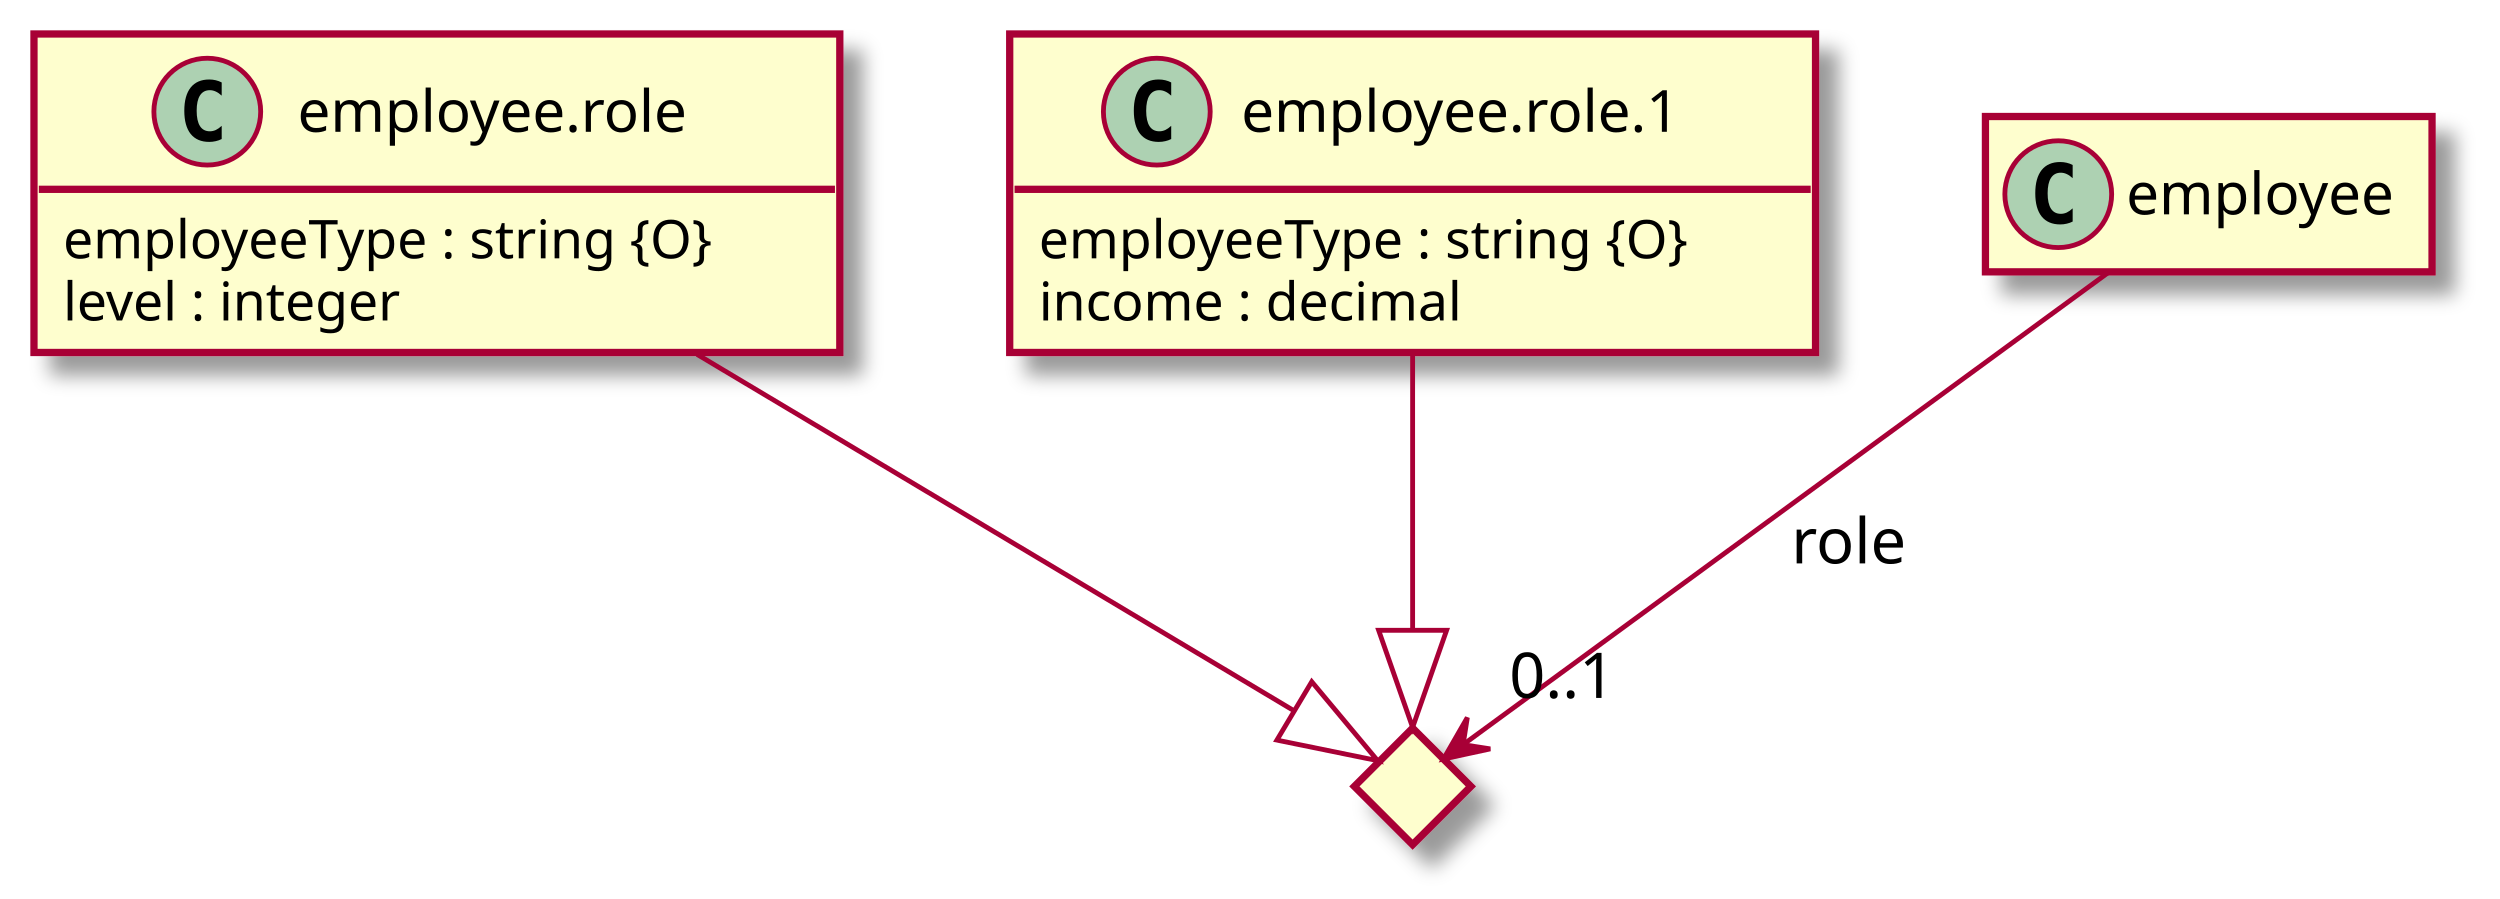
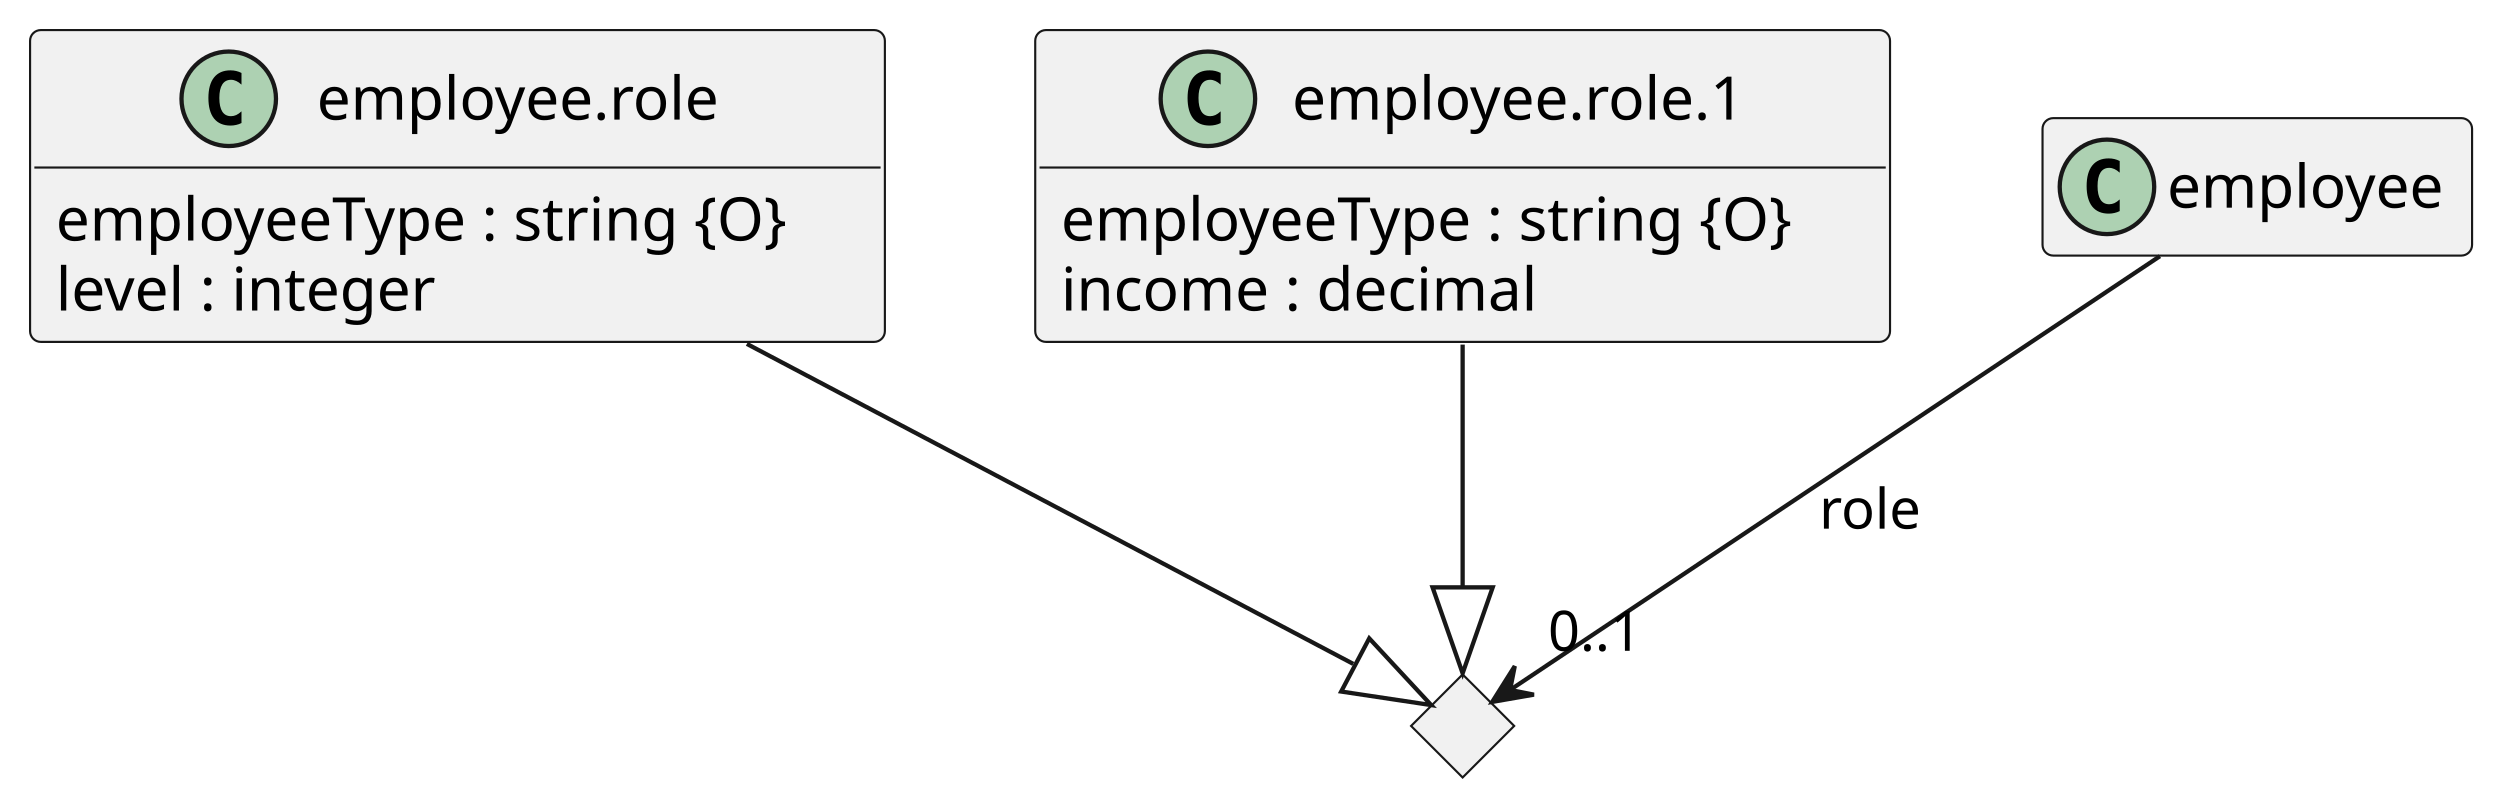
- <svg xmlns="http://www.w3.org/2000/svg" contentScriptType="application/ecmascript" contentStyleType="text/css" height="185px" preserveAspectRatio="none" style="width:515px;height:185px;" version="1.1" viewBox="0 0 515 185" width="515px" zoomAndPan="magnify">
-   <defs>
-     <filter height="300%" id="f1w006r27akrof" width="300%" x="-1" y="-1">
-       <feGaussianBlur result="blurOut" stdDeviation="2.0" />
-       <feColorMatrix in="blurOut" result="blurOut2" type="matrix" values="0 0 0 0 0 0 0 0 0 0 0 0 0 0 0 0 0 0 .4 0" />
-       <feOffset dx="4.0" dy="4.0" in="blurOut2" result="blurOut3" />
-       <feBlend in="SourceGraphic" in2="blurOut3" mode="normal" />
-     </filter>
-   </defs>
+ <svg xmlns="http://www.w3.org/2000/svg" contentStyleType="text/css" height="188px" preserveAspectRatio="none" style="width:582px;height:188px;background:#FFFFFF;" version="1.1" viewBox="0 0 582 188" width="582px" zoomAndPan="magnify">
+   <defs />
  <g>
-     <rect codeLine="8" fill="#FEFECE" filter="url(#f1w006r27akrof)" height="65.609" id="employee.role" style="stroke:#A80036;stroke-width:1.5;" width="166" x="7" y="7" />
-     <ellipse cx="42.7" cy="23" fill="#ADD1B2" rx="11" ry="11" style="stroke:#A80036;stroke-width:1.0;" />
-     <path d="M45.669,28.641 Q45.091,28.938 44.45,29.078 Q43.809,29.234 43.106,29.234 Q40.606,29.234 39.278,27.594 Q37.966,25.938 37.966,22.812 Q37.966,19.688 39.278,18.031 Q40.606,16.375 43.106,16.375 Q43.809,16.375 44.45,16.531 Q45.106,16.688 45.669,16.984 L45.669,19.703 Q45.044,19.125 44.45,18.859 Q43.856,18.578 43.231,18.578 Q41.888,18.578 41.2,19.656 Q40.513,20.719 40.513,22.812 Q40.513,24.906 41.2,25.984 Q41.888,27.047 43.231,27.047 Q43.856,27.047 44.45,26.781 Q45.044,26.5 45.669,25.922 L45.669,28.641 Z " fill="#000000" />
-     <text fill="#000000" font-family="sans-serif" font-size="12" lengthAdjust="spacing" textLength="88" x="61.3" y="27.154">employee.role</text>
-     <line style="stroke:#A80036;stroke-width:1.5;" x1="8" x2="172" y1="39" y2="39" />
-     <text fill="#000000" font-family="sans-serif" font-size="11" lengthAdjust="spacing" textLength="154" x="13" y="53.21">employeeType : string {O}</text>
-     <text fill="#000000" font-family="sans-serif" font-size="11" lengthAdjust="spacing" textLength="78" x="13" y="66.015">level : integer</text>
-     <rect codeLine="13" fill="#FEFECE" filter="url(#f1w006r27akrof)" height="65.609" id="employee.role.1" style="stroke:#A80036;stroke-width:1.5;" width="166" x="208" y="7" />
-     <ellipse cx="238.3" cy="23" fill="#ADD1B2" rx="11" ry="11" style="stroke:#A80036;stroke-width:1.0;" />
-     <path d="M241.269,28.641 Q240.691,28.938 240.05,29.078 Q239.409,29.234 238.706,29.234 Q236.206,29.234 234.878,27.594 Q233.566,25.938 233.566,22.812 Q233.566,19.688 234.878,18.031 Q236.206,16.375 238.706,16.375 Q239.409,16.375 240.05,16.531 Q240.706,16.688 241.269,16.984 L241.269,19.703 Q240.644,19.125 240.05,18.859 Q239.456,18.578 238.831,18.578 Q237.488,18.578 236.8,19.656 Q236.113,20.719 236.113,22.812 Q236.113,24.906 236.8,25.984 Q237.488,27.047 238.831,27.047 Q239.456,27.047 240.05,26.781 Q240.644,26.5 241.269,25.922 L241.269,28.641 Z " fill="#000000" />
-     <text fill="#000000" font-family="sans-serif" font-size="12" lengthAdjust="spacing" textLength="100" x="255.7" y="27.154">employee.role.1</text>
-     <line style="stroke:#A80036;stroke-width:1.5;" x1="209" x2="373" y1="39" y2="39" />
-     <text fill="#000000" font-family="sans-serif" font-size="11" lengthAdjust="spacing" textLength="154" x="214" y="53.21">employeeType : string {O}</text>
-     <text fill="#000000" font-family="sans-serif" font-size="11" lengthAdjust="spacing" textLength="97" x="214" y="66.015">income : decimal</text>
-     <rect codeLine="18" fill="#FEFECE" filter="url(#f1w006r27akrof)" height="32" id="employee" style="stroke:#A80036;stroke-width:1.5;" width="92" x="409" y="24" />
-     <ellipse cx="424" cy="40" fill="#ADD1B2" rx="11" ry="11" style="stroke:#A80036;stroke-width:1.0;" />
-     <path d="M426.969,45.641 Q426.391,45.938 425.75,46.078 Q425.109,46.234 424.406,46.234 Q421.906,46.234 420.578,44.594 Q419.266,42.938 419.266,39.812 Q419.266,36.688 420.578,35.031 Q421.906,33.375 424.406,33.375 Q425.109,33.375 425.75,33.531 Q426.406,33.688 426.969,33.984 L426.969,36.703 Q426.344,36.125 425.75,35.859 Q425.156,35.578 424.531,35.578 Q423.188,35.578 422.5,36.656 Q421.812,37.719 421.812,39.812 Q421.812,41.906 422.5,42.984 Q423.188,44.047 424.531,44.047 Q425.156,44.047 425.75,43.781 Q426.344,43.5 426.969,42.922 L426.969,45.641 Z " fill="#000000" />
-     <text fill="#000000" font-family="sans-serif" font-size="12" lengthAdjust="spacing" textLength="60" x="438" y="44.154">employee</text>
-     <polygon fill="#FEFECE" filter="url(#f1w006r27akrof)" points="291,150,303,162,291,174,279,162,291,150" style="stroke:#A80036;stroke-width:1.5;" />
-     <path codeLine="23" d="M434.23,56.2 C398.87,82.07 328.21,133.77 301.53,153.3 " fill="none" id="employee-to-anon1" style="stroke:#A80036;stroke-width:1.0;" />
-     <polygon fill="#A80036" points="297.36,156.35,306.987,154.271,301.397,153.401,302.268,147.811,297.36,156.35" style="stroke:#A80036;stroke-width:1.0;" />
-     <text fill="#000000" font-family="sans-serif" font-size="13" lengthAdjust="spacing" textLength="24" x="369" y="116.067">role</text>
-     <text fill="#000000" font-family="sans-serif" font-size="13" lengthAdjust="spacing" textLength="24" x="310.901" y="143.768">0..1</text>
-     <path codeLine="25" d="M143.6,73 C183.47,96.8 236.04,128.19 266.42,146.33 " fill="none" id="employee.role-to-anon1" style="stroke:#A80036;stroke-width:1.0;" />
-     <polygon fill="none" points="270.22,140.44,283.8,156.7,263.04,152.46,270.22,140.44" style="stroke:#A80036;stroke-width:1.0;" />
-     <path codeLine="27" d="M291,73.16 C291,90.73 291,112.39 291,129.8 " fill="none" id="employee.role.1-to-anon1" style="stroke:#A80036;stroke-width:1.0;" />
-     <polygon fill="none" points="298,129.84,291,149.84,284,129.84,298,129.84" style="stroke:#A80036;stroke-width:1.0;" />
+     <g id="elem_employee.role">
+       <rect codeLine="8" fill="#F1F1F1" height="72.594" id="employee.role" rx="2.5" ry="2.5" style="stroke:#181818;stroke-width:0.5;" width="199" x="7" y="7" />
+       <ellipse cx="53.25" cy="23" fill="#ADD1B2" rx="11" ry="11" style="stroke:#181818;stroke-width:1.0;" />
+       <path d="M56.219,28.641 Q55.641,28.938 55,29.078 Q54.359,29.234 53.656,29.234 Q51.156,29.234 49.828,27.594 Q48.516,25.938 48.516,22.812 Q48.516,19.688 49.828,18.031 Q51.156,16.375 53.656,16.375 Q54.359,16.375 55,16.531 Q55.656,16.688 56.219,16.984 L56.219,19.703 Q55.594,19.125 55,18.859 Q54.406,18.578 53.781,18.578 Q52.438,18.578 51.75,19.656 Q51.062,20.719 51.062,22.812 Q51.062,24.906 51.75,25.984 Q52.438,27.047 53.781,27.047 Q54.406,27.047 55,26.781 Q55.594,26.5 56.219,25.922 L56.219,28.641 Z " fill="#000000" />
+       <text fill="#000000" font-family="sans-serif" font-size="14" lengthAdjust="spacing" textLength="98" x="73.75" y="27.847">employee.role</text>
+       <line style="stroke:#181818;stroke-width:0.5;" x1="8" x2="205" y1="39" y2="39" />
+       <text fill="#000000" font-family="sans-serif" font-size="14" lengthAdjust="spacing" textLength="187" x="13" y="55.995">employeeType : string {O}</text>
+       <text fill="#000000" font-family="sans-serif" font-size="14" lengthAdjust="spacing" textLength="93" x="13" y="72.292">level : integer</text>
+     </g>
+     <g id="elem_employee.role.1">
+       <rect codeLine="13" fill="#F1F1F1" height="72.594" id="employee.role.1" rx="2.5" ry="2.5" style="stroke:#181818;stroke-width:0.5;" width="199" x="241" y="7" />
+       <ellipse cx="281.2" cy="23" fill="#ADD1B2" rx="11" ry="11" style="stroke:#181818;stroke-width:1.0;" />
+       <path d="M284.169,28.641 Q283.591,28.938 282.95,29.078 Q282.309,29.234 281.606,29.234 Q279.106,29.234 277.778,27.594 Q276.466,25.938 276.466,22.812 Q276.466,19.688 277.778,18.031 Q279.106,16.375 281.606,16.375 Q282.309,16.375 282.95,16.531 Q283.606,16.688 284.169,16.984 L284.169,19.703 Q283.544,19.125 282.95,18.859 Q282.356,18.578 281.731,18.578 Q280.387,18.578 279.7,19.656 Q279.012,20.719 279.012,22.812 Q279.012,24.906 279.7,25.984 Q280.387,27.047 281.731,27.047 Q282.356,27.047 282.95,26.781 Q283.544,26.5 284.169,25.922 L284.169,28.641 Z " fill="#000000" />
+       <text fill="#000000" font-family="sans-serif" font-size="14" lengthAdjust="spacing" textLength="111" x="300.8" y="27.847">employee.role.1</text>
+       <line style="stroke:#181818;stroke-width:0.5;" x1="242" x2="439" y1="39" y2="39" />
+       <text fill="#000000" font-family="sans-serif" font-size="14" lengthAdjust="spacing" textLength="187" x="247" y="55.995">employeeType : string {O}</text>
+       <text fill="#000000" font-family="sans-serif" font-size="14" lengthAdjust="spacing" textLength="117" x="247" y="72.292">income : decimal</text>
+     </g>
+     <g id="elem_employee">
+       <rect codeLine="18" fill="#F1F1F1" height="32" id="employee" rx="2.5" ry="2.5" style="stroke:#181818;stroke-width:0.5;" width="100" x="475.5" y="27.5" />
+       <ellipse cx="490.5" cy="43.5" fill="#ADD1B2" rx="11" ry="11" style="stroke:#181818;stroke-width:1.0;" />
+       <path d="M493.469,49.141 Q492.891,49.438 492.25,49.578 Q491.609,49.734 490.906,49.734 Q488.406,49.734 487.078,48.094 Q485.766,46.438 485.766,43.312 Q485.766,40.188 487.078,38.531 Q488.406,36.875 490.906,36.875 Q491.609,36.875 492.25,37.031 Q492.906,37.188 493.469,37.484 L493.469,40.203 Q492.844,39.625 492.25,39.359 Q491.656,39.078 491.031,39.078 Q489.688,39.078 489,40.156 Q488.312,41.219 488.312,43.312 Q488.312,45.406 489,46.484 Q489.688,47.547 491.031,47.547 Q491.656,47.547 492.25,47.281 Q492.844,47 493.469,46.422 L493.469,49.141 Z " fill="#000000" />
+       <text fill="#000000" font-family="sans-serif" font-size="14" lengthAdjust="spacing" textLength="68" x="504.5" y="48.347">employee</text>
+     </g>
+     <g id="elem_anon1">
+       <polygon fill="#F1F1F1" points="340.5,157,352.5,169,340.5,181,328.5,169,340.5,157" style="stroke:#181818;stroke-width:0.5;" />
+     </g>
+     <g id="link_employee_anon1">
+       <path codeLine="23" d="M502.82,59.64 C462.88,86.3 381.45,140.66 351.7,160.52 " fill="none" id="employee-to-anon1" style="stroke:#181818;stroke-width:1.0;" />
+       <polygon fill="#181818" points="347.39,163.4,357.093,161.713,351.544,160.617,352.64,155.067,347.39,163.4" style="stroke:#181818;stroke-width:1.0;" />
+       <text fill="#000000" font-family="sans-serif" font-size="13" lengthAdjust="spacing" textLength="24" x="423.5" y="123.067">role</text>
+       <text fill="#000000" font-family="sans-serif" font-size="13" lengthAdjust="spacing" textLength="24" x="360.377" y="151.506">0..1</text>
+     </g>
+     <g id="link_employee.role_anon1">
+       <path codeLine="25" d="M173.87,80.06 C221.05,104.95 281.44,136.83 315.04,154.56 " fill="none" id="employee.role-to-anon1" style="stroke:#181818;stroke-width:1.0;" />
+       <polygon fill="none" points="318.76,148.61,333.18,164.14,312.23,160.99,318.76,148.61" style="stroke:#181818;stroke-width:1.0;" />
+     </g>
+     <g id="link_employee.role.1_anon1">
+       <path codeLine="27" d="M340.5,80.22 C340.5,98.05 340.5,119.42 340.5,136.61 " fill="none" id="employee.role.1-to-anon1" style="stroke:#181818;stroke-width:1.0;" />
+       <polygon fill="none" points="347.5,136.74,340.5,156.74,333.5,136.74,347.5,136.74" style="stroke:#181818;stroke-width:1.0;" />
+     </g>
  </g>
</svg>
